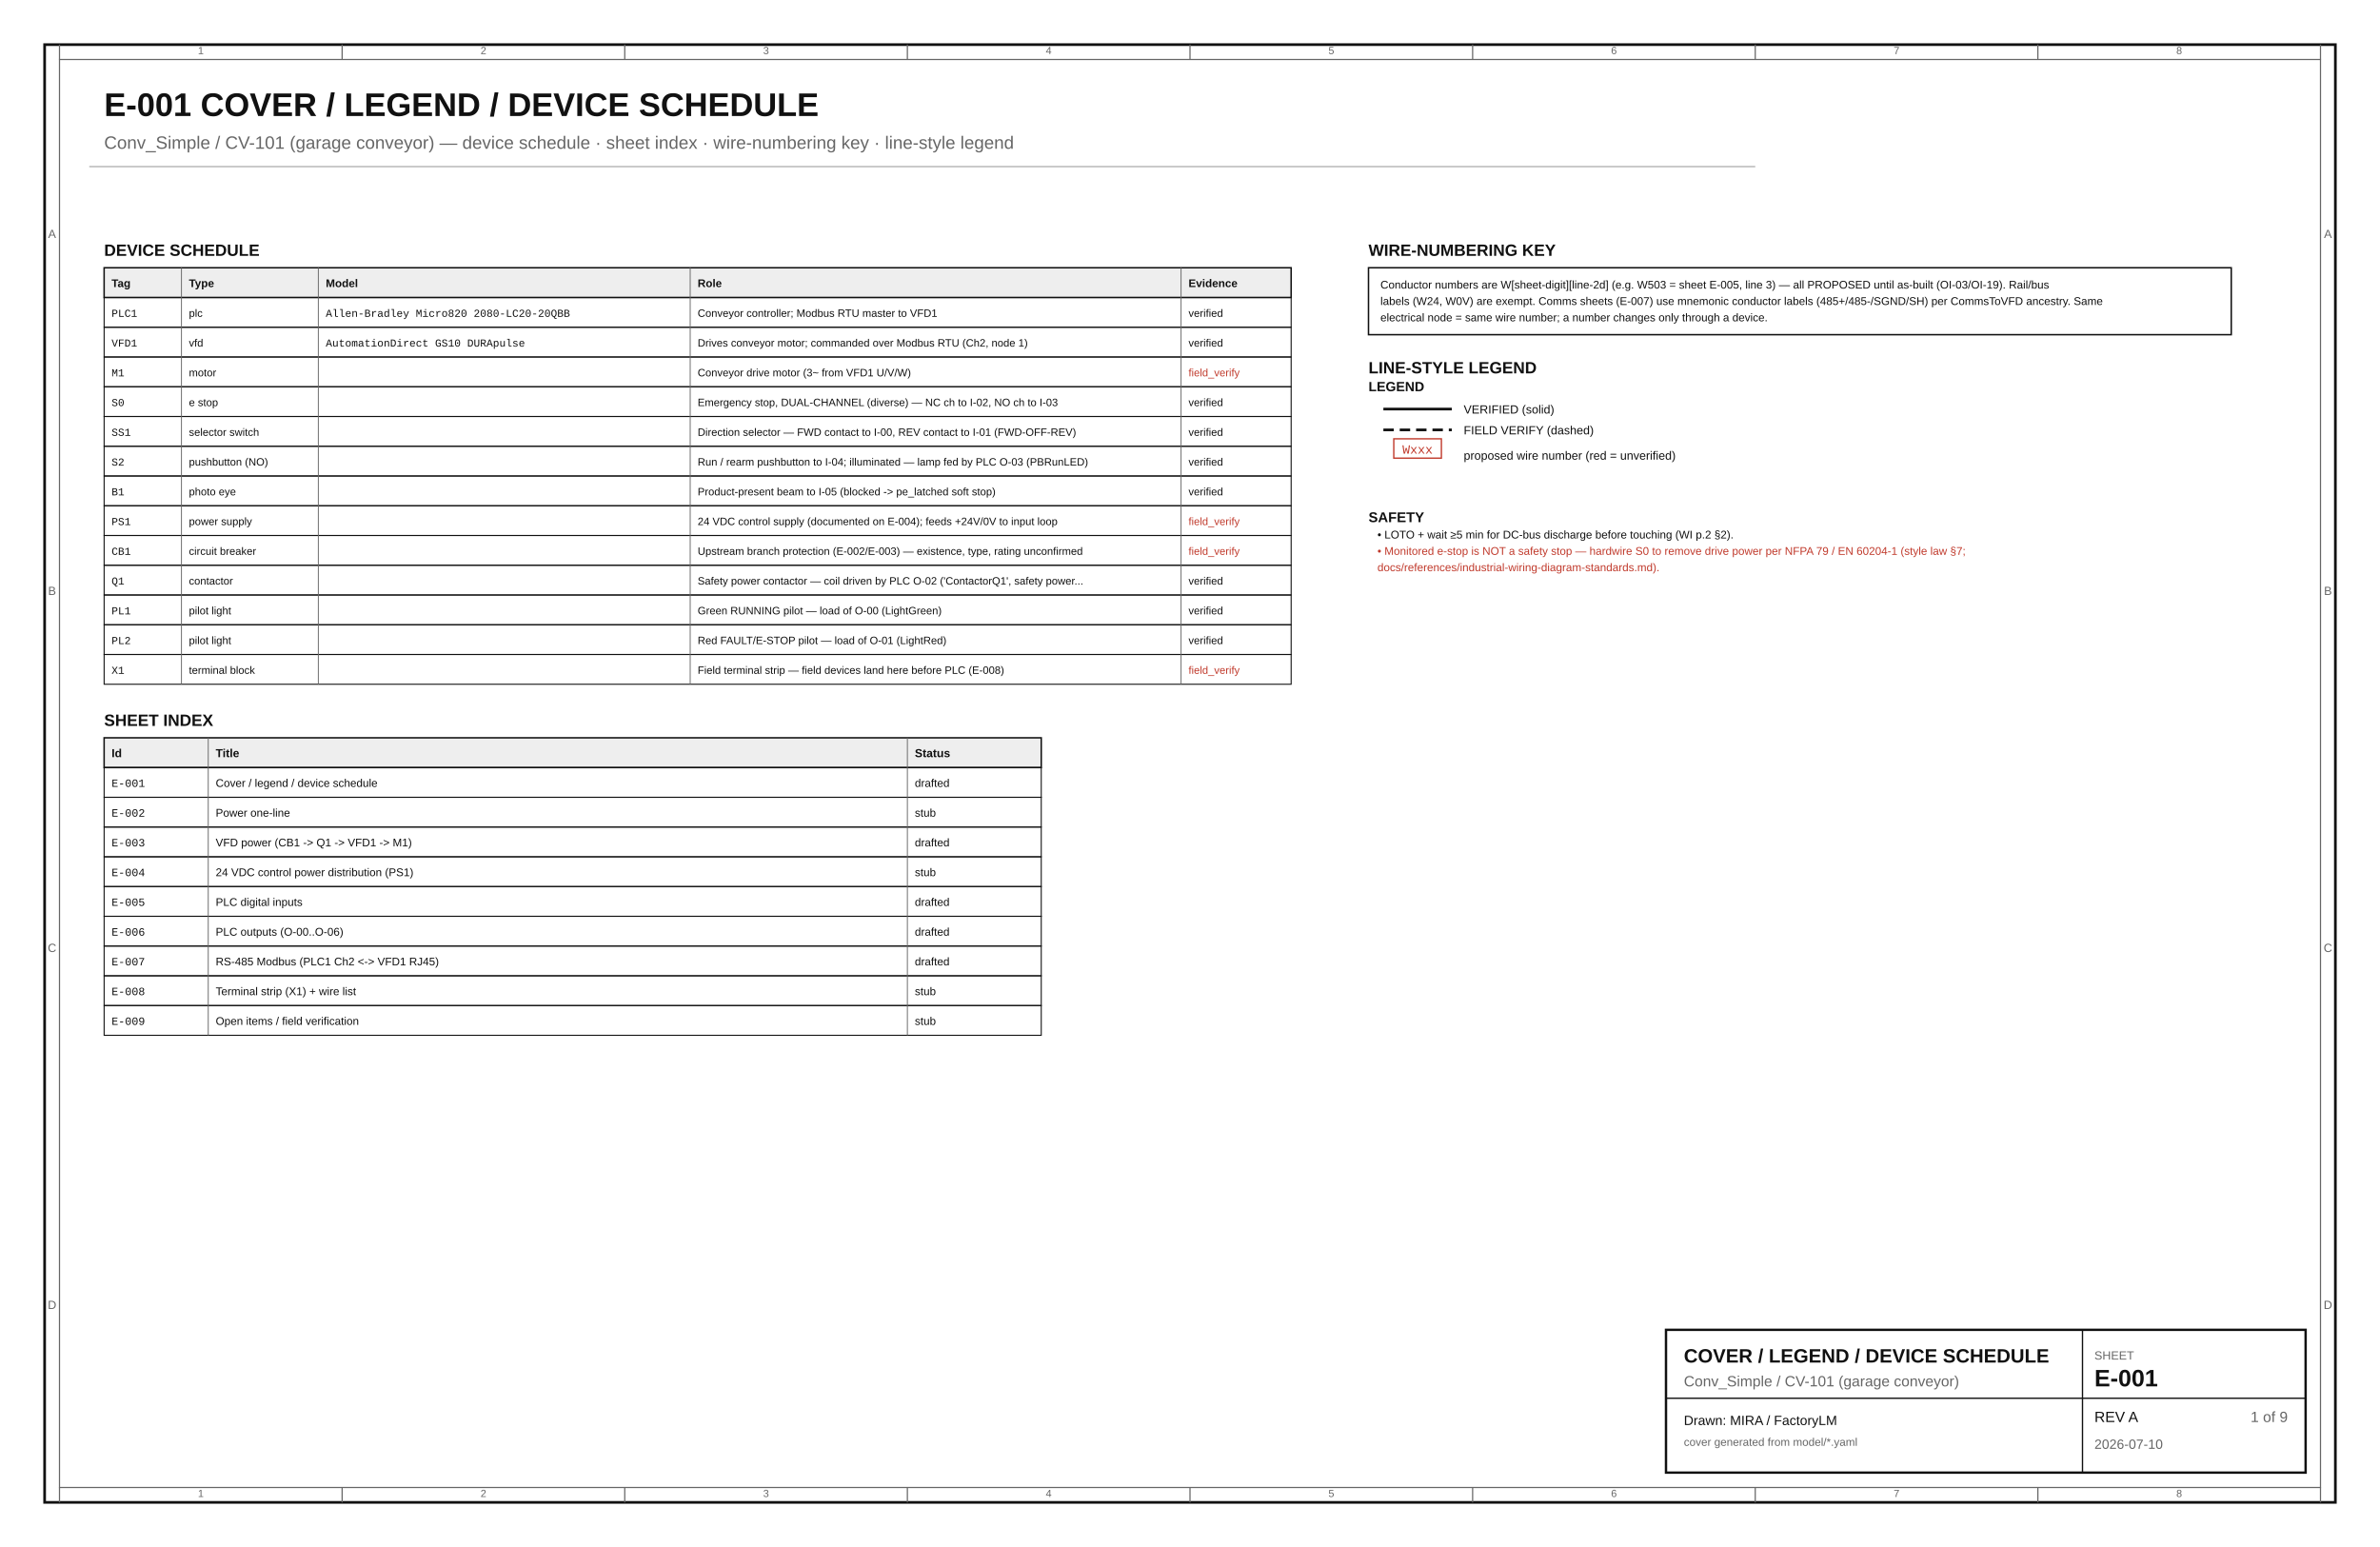
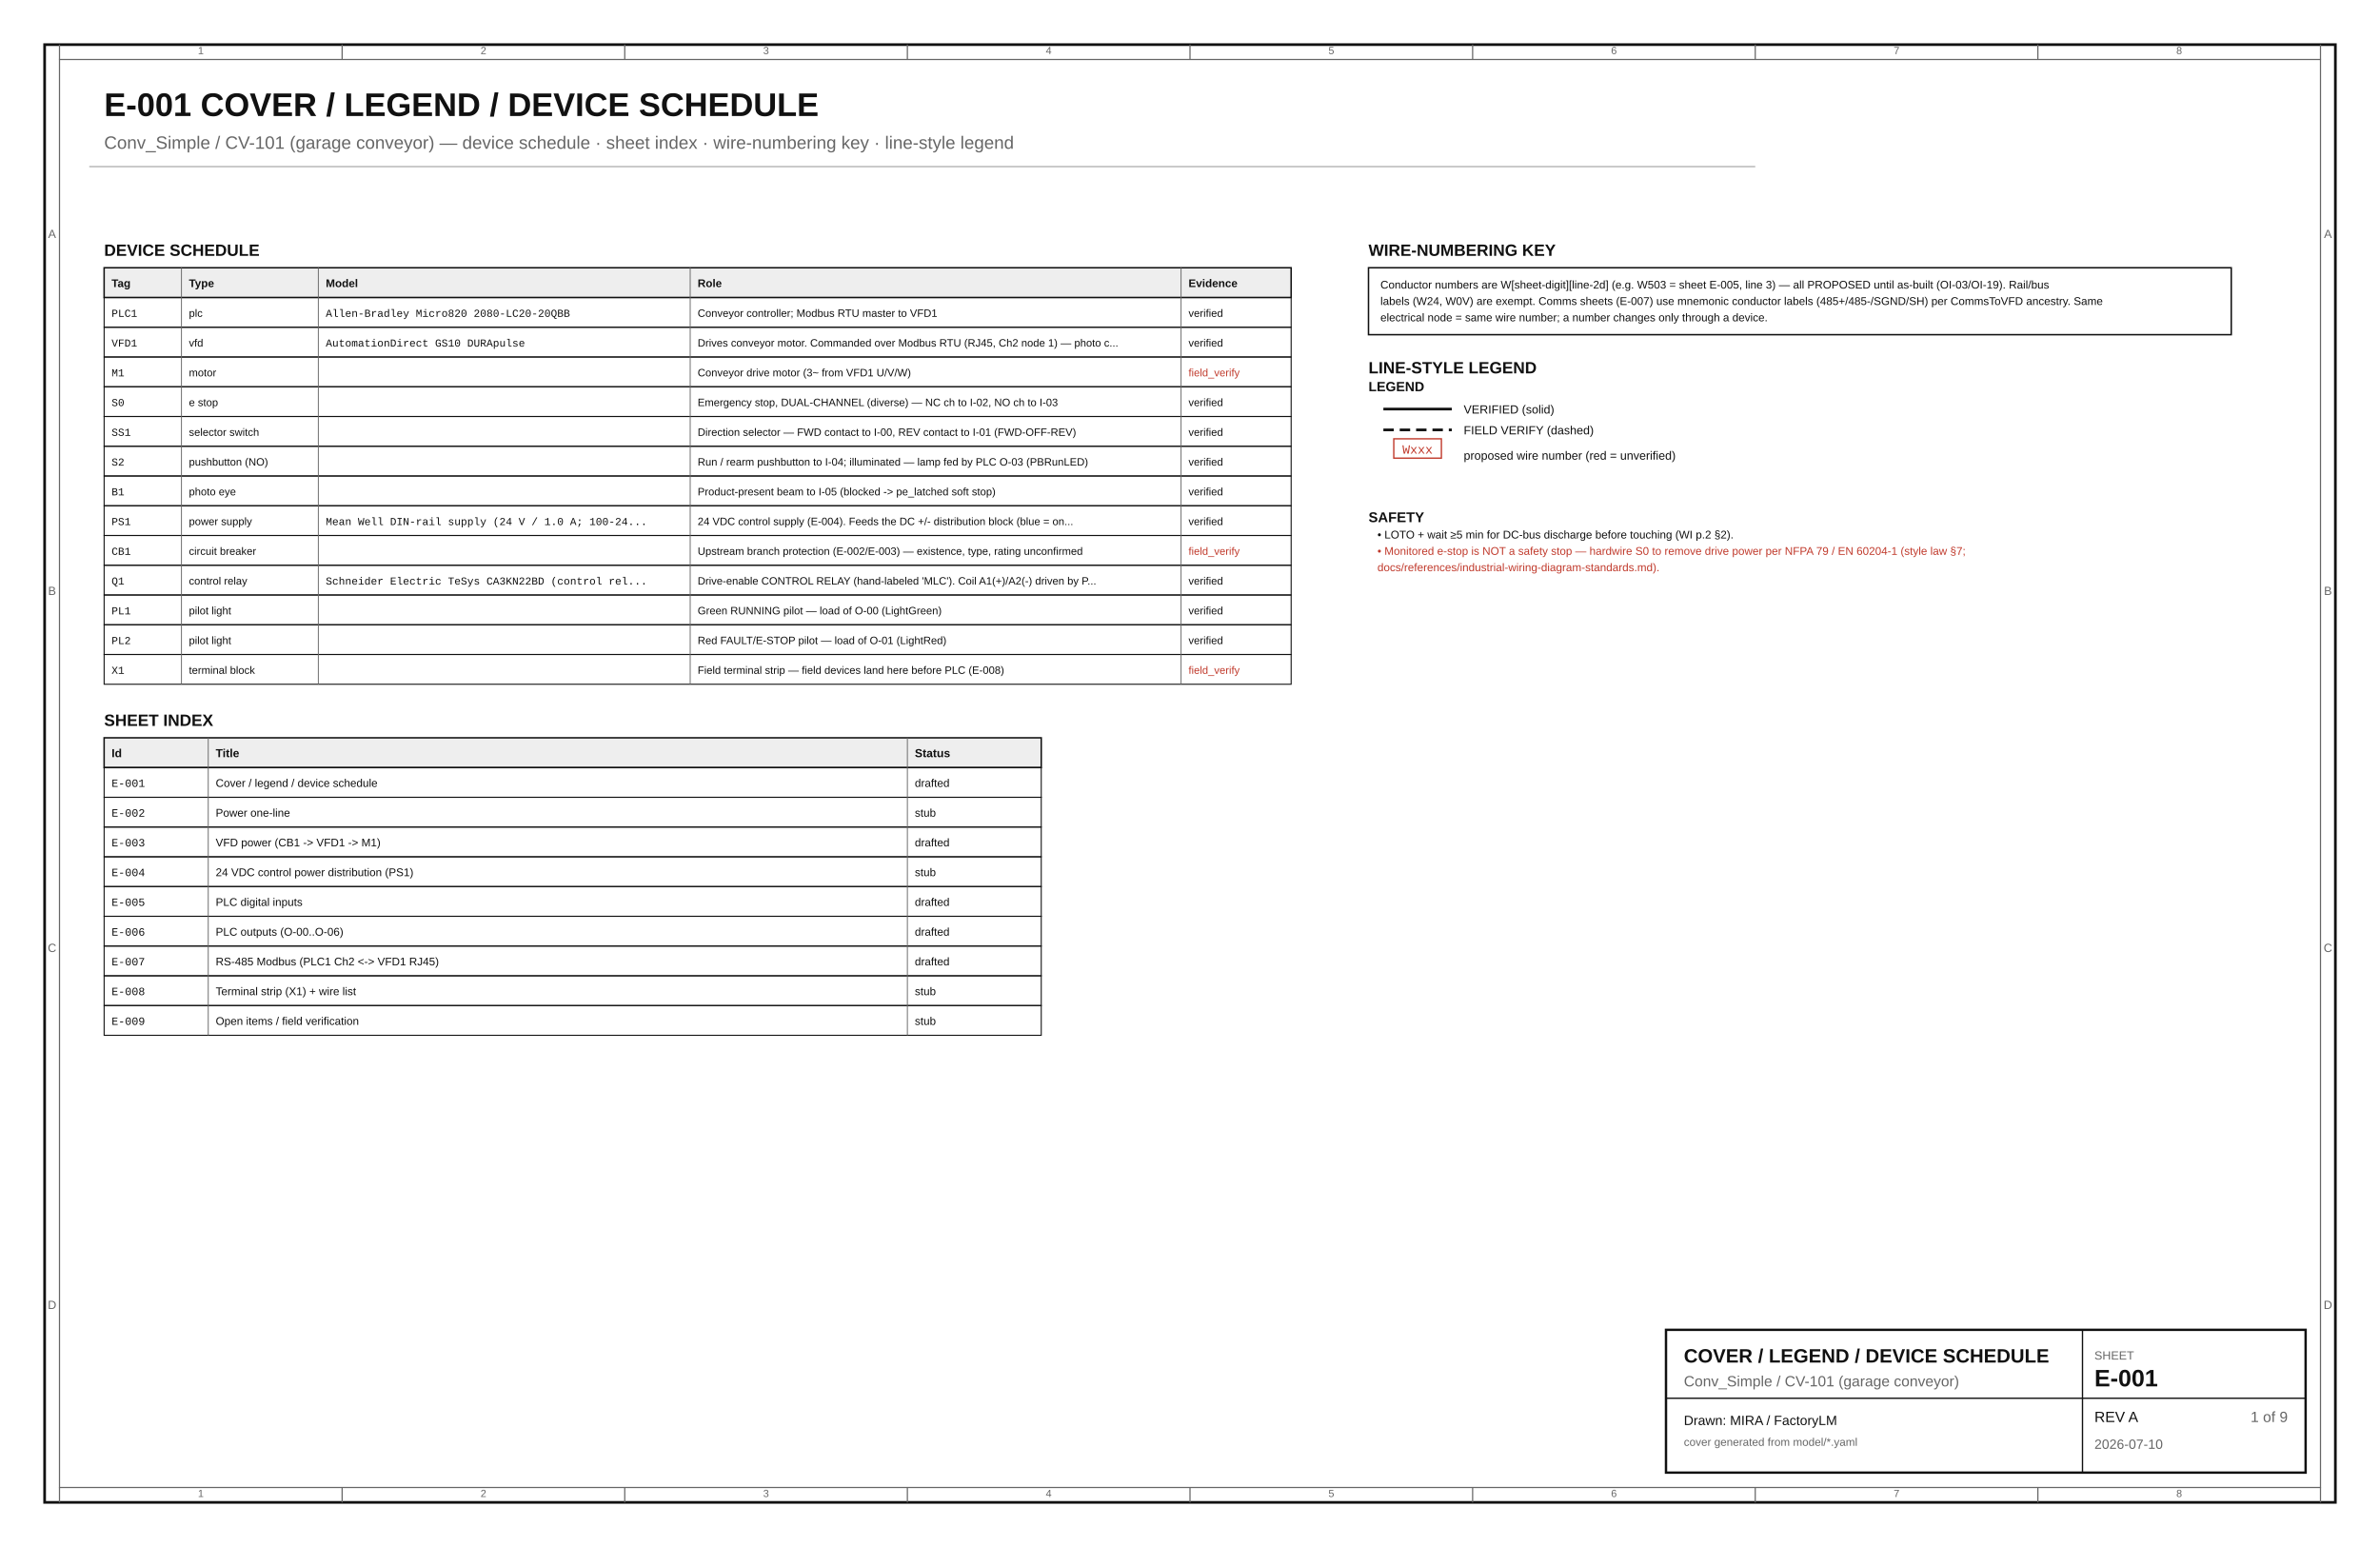
<svg xmlns="http://www.w3.org/2000/svg" width="1600" height="1040" viewBox="0 0 1600 1040">
  <rect width="1600" height="1040" fill="#FFFFFF" />
  <rect x="30.0" y="30.0" width="1540.0" height="980.0" fill="none" stroke="#111111" stroke-width="1.8" />
  <rect x="40.0" y="40.0" width="1520.0" height="960.0" fill="none" stroke="#666666" stroke-width="0.8" />
  <line x1="40.0" y1="30.0" x2="40.0" y2="40.0" stroke="#666666" stroke-width="0.8" stroke-linecap="butt" />
  <line x1="40.0" y1="1000.0" x2="40.0" y2="1010.0" stroke="#666666" stroke-width="0.8" stroke-linecap="butt" />
  <text x="135.0" y="36.4" font-size="7" font-family="Arial, Helvetica, sans-serif" text-anchor="middle" font-weight="normal" fill="#666666">1</text>
  <text x="135.0" y="1006.4" font-size="7" font-family="Arial, Helvetica, sans-serif" text-anchor="middle" font-weight="normal" fill="#666666">1</text>
  <line x1="230.0" y1="30.0" x2="230.0" y2="40.0" stroke="#666666" stroke-width="0.8" stroke-linecap="butt" />
  <line x1="230.0" y1="1000.0" x2="230.0" y2="1010.0" stroke="#666666" stroke-width="0.8" stroke-linecap="butt" />
  <text x="325.0" y="36.4" font-size="7" font-family="Arial, Helvetica, sans-serif" text-anchor="middle" font-weight="normal" fill="#666666">2</text>
  <text x="325.0" y="1006.4" font-size="7" font-family="Arial, Helvetica, sans-serif" text-anchor="middle" font-weight="normal" fill="#666666">2</text>
  <line x1="420.0" y1="30.0" x2="420.0" y2="40.0" stroke="#666666" stroke-width="0.8" stroke-linecap="butt" />
  <line x1="420.0" y1="1000.0" x2="420.0" y2="1010.0" stroke="#666666" stroke-width="0.8" stroke-linecap="butt" />
  <text x="515.0" y="36.4" font-size="7" font-family="Arial, Helvetica, sans-serif" text-anchor="middle" font-weight="normal" fill="#666666">3</text>
  <text x="515.0" y="1006.4" font-size="7" font-family="Arial, Helvetica, sans-serif" text-anchor="middle" font-weight="normal" fill="#666666">3</text>
  <line x1="610.0" y1="30.0" x2="610.0" y2="40.0" stroke="#666666" stroke-width="0.8" stroke-linecap="butt" />
  <line x1="610.0" y1="1000.0" x2="610.0" y2="1010.0" stroke="#666666" stroke-width="0.8" stroke-linecap="butt" />
  <text x="705.0" y="36.4" font-size="7" font-family="Arial, Helvetica, sans-serif" text-anchor="middle" font-weight="normal" fill="#666666">4</text>
  <text x="705.0" y="1006.4" font-size="7" font-family="Arial, Helvetica, sans-serif" text-anchor="middle" font-weight="normal" fill="#666666">4</text>
  <line x1="800.0" y1="30.0" x2="800.0" y2="40.0" stroke="#666666" stroke-width="0.8" stroke-linecap="butt" />
  <line x1="800.0" y1="1000.0" x2="800.0" y2="1010.0" stroke="#666666" stroke-width="0.8" stroke-linecap="butt" />
  <text x="895.0" y="36.4" font-size="7" font-family="Arial, Helvetica, sans-serif" text-anchor="middle" font-weight="normal" fill="#666666">5</text>
  <text x="895.0" y="1006.4" font-size="7" font-family="Arial, Helvetica, sans-serif" text-anchor="middle" font-weight="normal" fill="#666666">5</text>
  <line x1="990.0" y1="30.0" x2="990.0" y2="40.0" stroke="#666666" stroke-width="0.8" stroke-linecap="butt" />
  <line x1="990.0" y1="1000.0" x2="990.0" y2="1010.0" stroke="#666666" stroke-width="0.8" stroke-linecap="butt" />
  <text x="1085.0" y="36.4" font-size="7" font-family="Arial, Helvetica, sans-serif" text-anchor="middle" font-weight="normal" fill="#666666">6</text>
  <text x="1085.0" y="1006.4" font-size="7" font-family="Arial, Helvetica, sans-serif" text-anchor="middle" font-weight="normal" fill="#666666">6</text>
  <line x1="1180.0" y1="30.0" x2="1180.0" y2="40.0" stroke="#666666" stroke-width="0.8" stroke-linecap="butt" />
  <line x1="1180.0" y1="1000.0" x2="1180.0" y2="1010.0" stroke="#666666" stroke-width="0.8" stroke-linecap="butt" />
  <text x="1275.0" y="36.4" font-size="7" font-family="Arial, Helvetica, sans-serif" text-anchor="middle" font-weight="normal" fill="#666666">7</text>
  <text x="1275.0" y="1006.4" font-size="7" font-family="Arial, Helvetica, sans-serif" text-anchor="middle" font-weight="normal" fill="#666666">7</text>
  <line x1="1370.0" y1="30.0" x2="1370.0" y2="40.0" stroke="#666666" stroke-width="0.8" stroke-linecap="butt" />
  <line x1="1370.0" y1="1000.0" x2="1370.0" y2="1010.0" stroke="#666666" stroke-width="0.8" stroke-linecap="butt" />
  <text x="1465.0" y="36.4" font-size="7" font-family="Arial, Helvetica, sans-serif" text-anchor="middle" font-weight="normal" fill="#666666">8</text>
  <text x="1465.0" y="1006.4" font-size="7" font-family="Arial, Helvetica, sans-serif" text-anchor="middle" font-weight="normal" fill="#666666">8</text>
  <line x1="1560.0" y1="30.0" x2="1560.0" y2="40.0" stroke="#666666" stroke-width="0.8" stroke-linecap="butt" />
  <line x1="1560.0" y1="1000.0" x2="1560.0" y2="1010.0" stroke="#666666" stroke-width="0.8" stroke-linecap="butt" />
  <text x="35.0" y="160.0" font-size="8" font-family="Arial, Helvetica, sans-serif" text-anchor="middle" font-weight="normal" fill="#666666">A</text>
  <text x="1565.0" y="160.0" font-size="8" font-family="Arial, Helvetica, sans-serif" text-anchor="middle" font-weight="normal" fill="#666666">A</text>
  <text x="35.0" y="400.0" font-size="8" font-family="Arial, Helvetica, sans-serif" text-anchor="middle" font-weight="normal" fill="#666666">B</text>
  <text x="1565.0" y="400.0" font-size="8" font-family="Arial, Helvetica, sans-serif" text-anchor="middle" font-weight="normal" fill="#666666">B</text>
  <text x="35.0" y="640.0" font-size="8" font-family="Arial, Helvetica, sans-serif" text-anchor="middle" font-weight="normal" fill="#666666">C</text>
  <text x="1565.0" y="640.0" font-size="8" font-family="Arial, Helvetica, sans-serif" text-anchor="middle" font-weight="normal" fill="#666666">C</text>
  <text x="35.0" y="880.0" font-size="8" font-family="Arial, Helvetica, sans-serif" text-anchor="middle" font-weight="normal" fill="#666666">D</text>
  <text x="1565.0" y="880.0" font-size="8" font-family="Arial, Helvetica, sans-serif" text-anchor="middle" font-weight="normal" fill="#666666">D</text>
  <text x="70.0" y="78.0" font-size="22" font-family="Arial, Helvetica, sans-serif" text-anchor="start" font-weight="bold" fill="#111111">E-001  COVER / LEGEND / DEVICE SCHEDULE</text>
  <text x="70.0" y="100.0" font-size="12" font-family="Arial, Helvetica, sans-serif" text-anchor="start" font-weight="normal" fill="#666666">Conv_Simple / CV-101 (garage conveyor)  —  device schedule · sheet index · wire-numbering key · line-style legend</text>
  <line x1="60.0" y1="112.0" x2="1180.0" y2="112.0" stroke="#BBBBBB" stroke-width="1" stroke-linecap="butt" />
  <text x="70.0" y="172.0" font-size="11" font-family="Arial, Helvetica, sans-serif" text-anchor="start" font-weight="bold" fill="#111111">DEVICE SCHEDULE</text>
  <rect x="70.0" y="180.0" width="798.0" height="20.0" fill="#EEEEEE" stroke="#111111" stroke-width="1.0" />
  <text x="75.0" y="193.0" font-size="7.5" font-family="Arial, Helvetica, sans-serif" text-anchor="start" font-weight="bold" fill="#111111">Tag</text>
  <text x="127.0" y="193.0" font-size="7.5" font-family="Arial, Helvetica, sans-serif" text-anchor="start" font-weight="bold" fill="#111111">Type</text>
  <text x="219.0" y="193.0" font-size="7.5" font-family="Arial, Helvetica, sans-serif" text-anchor="start" font-weight="bold" fill="#111111">Model</text>
  <text x="469.0" y="193.0" font-size="7.5" font-family="Arial, Helvetica, sans-serif" text-anchor="start" font-weight="bold" fill="#111111">Role</text>
  <text x="799.0" y="193.0" font-size="7.5" font-family="Arial, Helvetica, sans-serif" text-anchor="start" font-weight="bold" fill="#111111">Evidence</text>
  <rect x="70.0" y="200.0" width="798.0" height="20.0" fill="none" stroke="#111111" stroke-width="0.7" />
  <text x="75.0" y="213.0" font-size="7.2" font-family="Consolas, 'Courier New', monospace" text-anchor="start" font-weight="normal" fill="#111111" class="schedule-tag">PLC1</text>
  <text x="127.0" y="213.0" font-size="7.2" font-family="Arial, Helvetica, sans-serif" text-anchor="start" font-weight="normal" fill="#111111">plc</text>
  <text x="219.0" y="213.0" font-size="7.2" font-family="Consolas, 'Courier New', monospace" text-anchor="start" font-weight="normal" fill="#111111">Allen-Bradley Micro820 2080-LC20-20QBB</text>
  <text x="469.0" y="213.0" font-size="7.2" font-family="Arial, Helvetica, sans-serif" text-anchor="start" font-weight="normal" fill="#111111">Conveyor controller; Modbus RTU master to VFD1</text>
  <text x="799.0" y="213.0" font-size="7.2" font-family="Arial, Helvetica, sans-serif" text-anchor="start" font-weight="normal" fill="#111111">verified</text>
  <rect x="70.0" y="220.0" width="798.0" height="20.0" fill="none" stroke="#111111" stroke-width="0.7" />
  <text x="75.0" y="233.0" font-size="7.2" font-family="Consolas, 'Courier New', monospace" text-anchor="start" font-weight="normal" fill="#111111" class="schedule-tag">VFD1</text>
  <text x="127.0" y="233.0" font-size="7.2" font-family="Arial, Helvetica, sans-serif" text-anchor="start" font-weight="normal" fill="#111111">vfd</text>
  <text x="219.0" y="233.0" font-size="7.2" font-family="Consolas, 'Courier New', monospace" text-anchor="start" font-weight="normal" fill="#111111">AutomationDirect GS10 DURApulse</text>
-   <text x="469.0" y="233.0" font-size="7.2" font-family="Arial, Helvetica, sans-serif" text-anchor="start" font-weight="normal" fill="#111111">Drives conveyor motor; commanded over Modbus RTU (Ch2, node 1)</text>
+   <text x="469.0" y="233.0" font-size="7.2" font-family="Arial, Helvetica, sans-serif" text-anchor="start" font-weight="normal" fill="#111111">Drives conveyor motor. Commanded over Modbus RTU (RJ45, Ch2 node 1) — photo c...</text>
  <text x="799.0" y="233.0" font-size="7.2" font-family="Arial, Helvetica, sans-serif" text-anchor="start" font-weight="normal" fill="#111111">verified</text>
  <rect x="70.0" y="240.0" width="798.0" height="20.0" fill="none" stroke="#111111" stroke-width="0.7" />
  <text x="75.0" y="253.0" font-size="7.2" font-family="Consolas, 'Courier New', monospace" text-anchor="start" font-weight="normal" fill="#111111" class="schedule-tag">M1</text>
  <text x="127.0" y="253.0" font-size="7.2" font-family="Arial, Helvetica, sans-serif" text-anchor="start" font-weight="normal" fill="#111111">motor</text>
  <text x="219.0" y="253.0" font-size="7.2" font-family="Consolas, 'Courier New', monospace" text-anchor="start" font-weight="normal" fill="#111111" />
  <text x="469.0" y="253.0" font-size="7.2" font-family="Arial, Helvetica, sans-serif" text-anchor="start" font-weight="normal" fill="#111111">Conveyor drive motor (3~ from VFD1 U/V/W)</text>
  <text x="799.0" y="253.0" font-size="7.2" font-family="Arial, Helvetica, sans-serif" text-anchor="start" font-weight="normal" fill="#C0392B">field_verify</text>
  <rect x="70.0" y="260.0" width="798.0" height="20.0" fill="none" stroke="#111111" stroke-width="0.7" />
  <text x="75.0" y="273.0" font-size="7.2" font-family="Consolas, 'Courier New', monospace" text-anchor="start" font-weight="normal" fill="#111111" class="schedule-tag">S0</text>
  <text x="127.0" y="273.0" font-size="7.2" font-family="Arial, Helvetica, sans-serif" text-anchor="start" font-weight="normal" fill="#111111">e stop</text>
  <text x="219.0" y="273.0" font-size="7.2" font-family="Consolas, 'Courier New', monospace" text-anchor="start" font-weight="normal" fill="#111111" />
  <text x="469.0" y="273.0" font-size="7.2" font-family="Arial, Helvetica, sans-serif" text-anchor="start" font-weight="normal" fill="#111111">Emergency stop, DUAL-CHANNEL (diverse) — NC ch to I-02, NO ch to I-03</text>
  <text x="799.0" y="273.0" font-size="7.2" font-family="Arial, Helvetica, sans-serif" text-anchor="start" font-weight="normal" fill="#111111">verified</text>
  <rect x="70.0" y="280.0" width="798.0" height="20.0" fill="none" stroke="#111111" stroke-width="0.7" />
  <text x="75.0" y="293.0" font-size="7.2" font-family="Consolas, 'Courier New', monospace" text-anchor="start" font-weight="normal" fill="#111111" class="schedule-tag">SS1</text>
  <text x="127.0" y="293.0" font-size="7.2" font-family="Arial, Helvetica, sans-serif" text-anchor="start" font-weight="normal" fill="#111111">selector switch</text>
  <text x="219.0" y="293.0" font-size="7.2" font-family="Consolas, 'Courier New', monospace" text-anchor="start" font-weight="normal" fill="#111111" />
  <text x="469.0" y="293.0" font-size="7.2" font-family="Arial, Helvetica, sans-serif" text-anchor="start" font-weight="normal" fill="#111111">Direction selector — FWD contact to I-00, REV contact to I-01 (FWD-OFF-REV)</text>
  <text x="799.0" y="293.0" font-size="7.2" font-family="Arial, Helvetica, sans-serif" text-anchor="start" font-weight="normal" fill="#111111">verified</text>
  <rect x="70.0" y="300.0" width="798.0" height="20.0" fill="none" stroke="#111111" stroke-width="0.7" />
  <text x="75.0" y="313.0" font-size="7.2" font-family="Consolas, 'Courier New', monospace" text-anchor="start" font-weight="normal" fill="#111111" class="schedule-tag">S2</text>
  <text x="127.0" y="313.0" font-size="7.2" font-family="Arial, Helvetica, sans-serif" text-anchor="start" font-weight="normal" fill="#111111">pushbutton (NO)</text>
  <text x="219.0" y="313.0" font-size="7.2" font-family="Consolas, 'Courier New', monospace" text-anchor="start" font-weight="normal" fill="#111111" />
  <text x="469.0" y="313.0" font-size="7.2" font-family="Arial, Helvetica, sans-serif" text-anchor="start" font-weight="normal" fill="#111111">Run / rearm pushbutton to I-04; illuminated — lamp fed by PLC O-03 (PBRunLED)</text>
  <text x="799.0" y="313.0" font-size="7.2" font-family="Arial, Helvetica, sans-serif" text-anchor="start" font-weight="normal" fill="#111111">verified</text>
  <rect x="70.0" y="320.0" width="798.0" height="20.0" fill="none" stroke="#111111" stroke-width="0.7" />
  <text x="75.0" y="333.0" font-size="7.2" font-family="Consolas, 'Courier New', monospace" text-anchor="start" font-weight="normal" fill="#111111" class="schedule-tag">B1</text>
  <text x="127.0" y="333.0" font-size="7.2" font-family="Arial, Helvetica, sans-serif" text-anchor="start" font-weight="normal" fill="#111111">photo eye</text>
  <text x="219.0" y="333.0" font-size="7.2" font-family="Consolas, 'Courier New', monospace" text-anchor="start" font-weight="normal" fill="#111111" />
  <text x="469.0" y="333.0" font-size="7.2" font-family="Arial, Helvetica, sans-serif" text-anchor="start" font-weight="normal" fill="#111111">Product-present beam to I-05 (blocked -&gt; pe_latched soft stop)</text>
  <text x="799.0" y="333.0" font-size="7.2" font-family="Arial, Helvetica, sans-serif" text-anchor="start" font-weight="normal" fill="#111111">verified</text>
  <rect x="70.0" y="340.0" width="798.0" height="20.0" fill="none" stroke="#111111" stroke-width="0.7" />
  <text x="75.0" y="353.0" font-size="7.2" font-family="Consolas, 'Courier New', monospace" text-anchor="start" font-weight="normal" fill="#111111" class="schedule-tag">PS1</text>
  <text x="127.0" y="353.0" font-size="7.2" font-family="Arial, Helvetica, sans-serif" text-anchor="start" font-weight="normal" fill="#111111">power supply</text>
-   <text x="219.0" y="353.0" font-size="7.2" font-family="Consolas, 'Courier New', monospace" text-anchor="start" font-weight="normal" fill="#111111" />
-   <text x="469.0" y="353.0" font-size="7.2" font-family="Arial, Helvetica, sans-serif" text-anchor="start" font-weight="normal" fill="#111111">24 VDC control supply (documented on E-004); feeds +24V/0V to input loop</text>
-   <text x="799.0" y="353.0" font-size="7.2" font-family="Arial, Helvetica, sans-serif" text-anchor="start" font-weight="normal" fill="#C0392B">field_verify</text>
+   <text x="219.0" y="353.0" font-size="7.2" font-family="Consolas, 'Courier New', monospace" text-anchor="start" font-weight="normal" fill="#111111">Mean Well DIN-rail supply (24 V / 1.0 A; 100-24...</text>
+   <text x="469.0" y="353.0" font-size="7.2" font-family="Arial, Helvetica, sans-serif" text-anchor="start" font-weight="normal" fill="#111111">24 VDC control supply (E-004). Feeds the DC +/- distribution block (blue = on...</text>
+   <text x="799.0" y="353.0" font-size="7.2" font-family="Arial, Helvetica, sans-serif" text-anchor="start" font-weight="normal" fill="#111111">verified</text>
  <rect x="70.0" y="360.0" width="798.0" height="20.0" fill="none" stroke="#111111" stroke-width="0.7" />
  <text x="75.0" y="373.0" font-size="7.2" font-family="Consolas, 'Courier New', monospace" text-anchor="start" font-weight="normal" fill="#111111" class="schedule-tag">CB1</text>
  <text x="127.0" y="373.0" font-size="7.2" font-family="Arial, Helvetica, sans-serif" text-anchor="start" font-weight="normal" fill="#111111">circuit breaker</text>
  <text x="219.0" y="373.0" font-size="7.2" font-family="Consolas, 'Courier New', monospace" text-anchor="start" font-weight="normal" fill="#111111" />
  <text x="469.0" y="373.0" font-size="7.2" font-family="Arial, Helvetica, sans-serif" text-anchor="start" font-weight="normal" fill="#111111">Upstream branch protection (E-002/E-003) — existence, type, rating unconfirmed</text>
  <text x="799.0" y="373.0" font-size="7.2" font-family="Arial, Helvetica, sans-serif" text-anchor="start" font-weight="normal" fill="#C0392B">field_verify</text>
  <rect x="70.0" y="380.0" width="798.0" height="20.0" fill="none" stroke="#111111" stroke-width="0.7" />
  <text x="75.0" y="393.0" font-size="7.2" font-family="Consolas, 'Courier New', monospace" text-anchor="start" font-weight="normal" fill="#111111" class="schedule-tag">Q1</text>
-   <text x="127.0" y="393.0" font-size="7.2" font-family="Arial, Helvetica, sans-serif" text-anchor="start" font-weight="normal" fill="#111111">contactor</text>
-   <text x="219.0" y="393.0" font-size="7.2" font-family="Consolas, 'Courier New', monospace" text-anchor="start" font-weight="normal" fill="#111111" />
-   <text x="469.0" y="393.0" font-size="7.2" font-family="Arial, Helvetica, sans-serif" text-anchor="start" font-weight="normal" fill="#111111">Safety power contactor — coil driven by PLC O-02 ('ContactorQ1', safety power...</text>
+   <text x="127.0" y="393.0" font-size="7.2" font-family="Arial, Helvetica, sans-serif" text-anchor="start" font-weight="normal" fill="#111111">control relay</text>
+   <text x="219.0" y="393.0" font-size="7.2" font-family="Consolas, 'Courier New', monospace" text-anchor="start" font-weight="normal" fill="#111111">Schneider Electric TeSys CA3KN22BD (control rel...</text>
+   <text x="469.0" y="393.0" font-size="7.2" font-family="Arial, Helvetica, sans-serif" text-anchor="start" font-weight="normal" fill="#111111">Drive-enable CONTROL RELAY (hand-labeled 'MLC'). Coil A1(+)/A2(-) driven by P...</text>
  <text x="799.0" y="393.0" font-size="7.2" font-family="Arial, Helvetica, sans-serif" text-anchor="start" font-weight="normal" fill="#111111">verified</text>
  <rect x="70.0" y="400.0" width="798.0" height="20.0" fill="none" stroke="#111111" stroke-width="0.7" />
  <text x="75.0" y="413.0" font-size="7.2" font-family="Consolas, 'Courier New', monospace" text-anchor="start" font-weight="normal" fill="#111111" class="schedule-tag">PL1</text>
  <text x="127.0" y="413.0" font-size="7.2" font-family="Arial, Helvetica, sans-serif" text-anchor="start" font-weight="normal" fill="#111111">pilot light</text>
  <text x="219.0" y="413.0" font-size="7.2" font-family="Consolas, 'Courier New', monospace" text-anchor="start" font-weight="normal" fill="#111111" />
  <text x="469.0" y="413.0" font-size="7.2" font-family="Arial, Helvetica, sans-serif" text-anchor="start" font-weight="normal" fill="#111111">Green RUNNING pilot — load of O-00 (LightGreen)</text>
  <text x="799.0" y="413.0" font-size="7.2" font-family="Arial, Helvetica, sans-serif" text-anchor="start" font-weight="normal" fill="#111111">verified</text>
  <rect x="70.0" y="420.0" width="798.0" height="20.0" fill="none" stroke="#111111" stroke-width="0.7" />
  <text x="75.0" y="433.0" font-size="7.2" font-family="Consolas, 'Courier New', monospace" text-anchor="start" font-weight="normal" fill="#111111" class="schedule-tag">PL2</text>
  <text x="127.0" y="433.0" font-size="7.2" font-family="Arial, Helvetica, sans-serif" text-anchor="start" font-weight="normal" fill="#111111">pilot light</text>
  <text x="219.0" y="433.0" font-size="7.2" font-family="Consolas, 'Courier New', monospace" text-anchor="start" font-weight="normal" fill="#111111" />
  <text x="469.0" y="433.0" font-size="7.2" font-family="Arial, Helvetica, sans-serif" text-anchor="start" font-weight="normal" fill="#111111">Red FAULT/E-STOP pilot — load of O-01 (LightRed)</text>
  <text x="799.0" y="433.0" font-size="7.2" font-family="Arial, Helvetica, sans-serif" text-anchor="start" font-weight="normal" fill="#111111">verified</text>
  <rect x="70.0" y="440.0" width="798.0" height="20.0" fill="none" stroke="#111111" stroke-width="0.7" />
  <text x="75.0" y="453.0" font-size="7.2" font-family="Consolas, 'Courier New', monospace" text-anchor="start" font-weight="normal" fill="#111111" class="schedule-tag">X1</text>
  <text x="127.0" y="453.0" font-size="7.2" font-family="Arial, Helvetica, sans-serif" text-anchor="start" font-weight="normal" fill="#111111">terminal block</text>
  <text x="219.0" y="453.0" font-size="7.2" font-family="Consolas, 'Courier New', monospace" text-anchor="start" font-weight="normal" fill="#111111" />
  <text x="469.0" y="453.0" font-size="7.2" font-family="Arial, Helvetica, sans-serif" text-anchor="start" font-weight="normal" fill="#111111">Field terminal strip — field devices land here before PLC (E-008)</text>
  <text x="799.0" y="453.0" font-size="7.2" font-family="Arial, Helvetica, sans-serif" text-anchor="start" font-weight="normal" fill="#C0392B">field_verify</text>
  <line x1="122.0" y1="180.0" x2="122.0" y2="460.0" stroke="#666666" stroke-width="0.6" stroke-linecap="butt" />
  <line x1="214.0" y1="180.0" x2="214.0" y2="460.0" stroke="#666666" stroke-width="0.6" stroke-linecap="butt" />
  <line x1="464.0" y1="180.0" x2="464.0" y2="460.0" stroke="#666666" stroke-width="0.6" stroke-linecap="butt" />
  <line x1="794.0" y1="180.0" x2="794.0" y2="460.0" stroke="#666666" stroke-width="0.6" stroke-linecap="butt" />
  <text x="70.0" y="488.0" font-size="11" font-family="Arial, Helvetica, sans-serif" text-anchor="start" font-weight="bold" fill="#111111">SHEET INDEX</text>
  <rect x="70.0" y="496.0" width="630.0" height="20.0" fill="#EEEEEE" stroke="#111111" stroke-width="1.0" />
  <text x="75.0" y="509.0" font-size="7.8" font-family="Arial, Helvetica, sans-serif" text-anchor="start" font-weight="bold" fill="#111111">Id</text>
  <text x="145.0" y="509.0" font-size="7.8" font-family="Arial, Helvetica, sans-serif" text-anchor="start" font-weight="bold" fill="#111111">Title</text>
  <text x="615.0" y="509.0" font-size="7.8" font-family="Arial, Helvetica, sans-serif" text-anchor="start" font-weight="bold" fill="#111111">Status</text>
  <rect x="70.0" y="516.0" width="630.0" height="20.0" fill="none" stroke="#111111" stroke-width="0.7" />
  <text x="75.0" y="529.0" font-size="7.5" font-family="Consolas, 'Courier New', monospace" text-anchor="start" font-weight="normal" fill="#111111" class="index-id">E-001</text>
  <text x="145.0" y="529.0" font-size="7.5" font-family="Arial, Helvetica, sans-serif" text-anchor="start" font-weight="normal" fill="#111111">Cover / legend / device schedule</text>
  <text x="615.0" y="529.0" font-size="7.5" font-family="Arial, Helvetica, sans-serif" text-anchor="start" font-weight="normal" fill="#111111">drafted</text>
  <rect x="70.0" y="536.0" width="630.0" height="20.0" fill="none" stroke="#111111" stroke-width="0.7" />
  <text x="75.0" y="549.0" font-size="7.5" font-family="Consolas, 'Courier New', monospace" text-anchor="start" font-weight="normal" fill="#111111" class="index-id">E-002</text>
  <text x="145.0" y="549.0" font-size="7.5" font-family="Arial, Helvetica, sans-serif" text-anchor="start" font-weight="normal" fill="#111111">Power one-line</text>
  <text x="615.0" y="549.0" font-size="7.5" font-family="Arial, Helvetica, sans-serif" text-anchor="start" font-weight="normal" fill="#111111">stub</text>
  <rect x="70.0" y="556.0" width="630.0" height="20.0" fill="none" stroke="#111111" stroke-width="0.7" />
  <text x="75.0" y="569.0" font-size="7.5" font-family="Consolas, 'Courier New', monospace" text-anchor="start" font-weight="normal" fill="#111111" class="index-id">E-003</text>
-   <text x="145.0" y="569.0" font-size="7.5" font-family="Arial, Helvetica, sans-serif" text-anchor="start" font-weight="normal" fill="#111111">VFD power (CB1 -&gt; Q1 -&gt; VFD1 -&gt; M1)</text>
+   <text x="145.0" y="569.0" font-size="7.5" font-family="Arial, Helvetica, sans-serif" text-anchor="start" font-weight="normal" fill="#111111">VFD power (CB1 -&gt; VFD1 -&gt; M1)</text>
  <text x="615.0" y="569.0" font-size="7.5" font-family="Arial, Helvetica, sans-serif" text-anchor="start" font-weight="normal" fill="#111111">drafted</text>
  <rect x="70.0" y="576.0" width="630.0" height="20.0" fill="none" stroke="#111111" stroke-width="0.7" />
  <text x="75.0" y="589.0" font-size="7.5" font-family="Consolas, 'Courier New', monospace" text-anchor="start" font-weight="normal" fill="#111111" class="index-id">E-004</text>
  <text x="145.0" y="589.0" font-size="7.5" font-family="Arial, Helvetica, sans-serif" text-anchor="start" font-weight="normal" fill="#111111">24 VDC control power distribution (PS1)</text>
  <text x="615.0" y="589.0" font-size="7.5" font-family="Arial, Helvetica, sans-serif" text-anchor="start" font-weight="normal" fill="#111111">stub</text>
  <rect x="70.0" y="596.0" width="630.0" height="20.0" fill="none" stroke="#111111" stroke-width="0.7" />
  <text x="75.0" y="609.0" font-size="7.5" font-family="Consolas, 'Courier New', monospace" text-anchor="start" font-weight="normal" fill="#111111" class="index-id">E-005</text>
  <text x="145.0" y="609.0" font-size="7.5" font-family="Arial, Helvetica, sans-serif" text-anchor="start" font-weight="normal" fill="#111111">PLC digital inputs</text>
  <text x="615.0" y="609.0" font-size="7.5" font-family="Arial, Helvetica, sans-serif" text-anchor="start" font-weight="normal" fill="#111111">drafted</text>
  <rect x="70.0" y="616.0" width="630.0" height="20.0" fill="none" stroke="#111111" stroke-width="0.7" />
  <text x="75.0" y="629.0" font-size="7.5" font-family="Consolas, 'Courier New', monospace" text-anchor="start" font-weight="normal" fill="#111111" class="index-id">E-006</text>
  <text x="145.0" y="629.0" font-size="7.5" font-family="Arial, Helvetica, sans-serif" text-anchor="start" font-weight="normal" fill="#111111">PLC outputs (O-00..O-06)</text>
  <text x="615.0" y="629.0" font-size="7.5" font-family="Arial, Helvetica, sans-serif" text-anchor="start" font-weight="normal" fill="#111111">drafted</text>
  <rect x="70.0" y="636.0" width="630.0" height="20.0" fill="none" stroke="#111111" stroke-width="0.7" />
  <text x="75.0" y="649.0" font-size="7.5" font-family="Consolas, 'Courier New', monospace" text-anchor="start" font-weight="normal" fill="#111111" class="index-id">E-007</text>
  <text x="145.0" y="649.0" font-size="7.5" font-family="Arial, Helvetica, sans-serif" text-anchor="start" font-weight="normal" fill="#111111">RS-485 Modbus (PLC1 Ch2 &lt;-&gt; VFD1 RJ45)</text>
  <text x="615.0" y="649.0" font-size="7.5" font-family="Arial, Helvetica, sans-serif" text-anchor="start" font-weight="normal" fill="#111111">drafted</text>
  <rect x="70.0" y="656.0" width="630.0" height="20.0" fill="none" stroke="#111111" stroke-width="0.7" />
  <text x="75.0" y="669.0" font-size="7.5" font-family="Consolas, 'Courier New', monospace" text-anchor="start" font-weight="normal" fill="#111111" class="index-id">E-008</text>
  <text x="145.0" y="669.0" font-size="7.5" font-family="Arial, Helvetica, sans-serif" text-anchor="start" font-weight="normal" fill="#111111">Terminal strip (X1) + wire list</text>
  <text x="615.0" y="669.0" font-size="7.5" font-family="Arial, Helvetica, sans-serif" text-anchor="start" font-weight="normal" fill="#111111">stub</text>
  <rect x="70.0" y="676.0" width="630.0" height="20.0" fill="none" stroke="#111111" stroke-width="0.7" />
  <text x="75.0" y="689.0" font-size="7.5" font-family="Consolas, 'Courier New', monospace" text-anchor="start" font-weight="normal" fill="#111111" class="index-id">E-009</text>
  <text x="145.0" y="689.0" font-size="7.5" font-family="Arial, Helvetica, sans-serif" text-anchor="start" font-weight="normal" fill="#111111">Open items / field verification</text>
  <text x="615.0" y="689.0" font-size="7.5" font-family="Arial, Helvetica, sans-serif" text-anchor="start" font-weight="normal" fill="#111111">stub</text>
  <line x1="140.0" y1="496.0" x2="140.0" y2="696.0" stroke="#666666" stroke-width="0.6" stroke-linecap="butt" />
  <line x1="610.0" y1="496.0" x2="610.0" y2="696.0" stroke="#666666" stroke-width="0.6" stroke-linecap="butt" />
  <text x="920.0" y="172.0" font-size="11" font-family="Arial, Helvetica, sans-serif" text-anchor="start" font-weight="bold" fill="#111111">WIRE-NUMBERING KEY</text>
  <rect x="920.0" y="180.0" width="580.0" height="45.0" fill="none" stroke="#111111" stroke-width="1.0" />
  <text x="928.0" y="194.0" font-size="7.5" font-family="Arial, Helvetica, sans-serif" text-anchor="start" font-weight="normal" fill="#111111">Conductor numbers are W[sheet-digit][line-2d] (e.g. W503 = sheet E-005, line 3) — all PROPOSED until as-built (OI-03/OI-19). Rail/bus</text>
  <text x="928.0" y="205.0" font-size="7.5" font-family="Arial, Helvetica, sans-serif" text-anchor="start" font-weight="normal" fill="#111111">labels (W24, W0V) are exempt. Comms sheets (E-007) use mnemonic conductor labels (485+/485-/SGND/SH) per CommsToVFD ancestry. Same</text>
  <text x="928.0" y="216.0" font-size="7.5" font-family="Arial, Helvetica, sans-serif" text-anchor="start" font-weight="normal" fill="#111111">electrical node = same wire number; a number changes only through a device.</text>
  <text x="920.0" y="251.0" font-size="11" font-family="Arial, Helvetica, sans-serif" text-anchor="start" font-weight="bold" fill="#111111">LINE-STYLE LEGEND</text>
  <text x="920.0" y="263.0" font-size="9" font-family="Arial, Helvetica, sans-serif" text-anchor="start" font-weight="bold" fill="#111111">LEGEND</text>
  <line x1="930.0" y1="275.0" x2="976.0" y2="275.0" stroke="#111111" stroke-width="1.8" stroke-linecap="butt" />
  <text x="984.0" y="278.0" font-size="8" font-family="Arial, Helvetica, sans-serif" text-anchor="start" font-weight="normal" fill="#111111">VERIFIED (solid)</text>
  <g data-dashed="true">
    <line x1="930.00" y1="289.00" x2="937.00" y2="289.00" stroke="#111111" stroke-width="1.8" stroke-linecap="butt" />
    <line x1="941.00" y1="289.00" x2="948.00" y2="289.00" stroke="#111111" stroke-width="1.8" stroke-linecap="butt" />
    <line x1="952.00" y1="289.00" x2="959.00" y2="289.00" stroke="#111111" stroke-width="1.8" stroke-linecap="butt" />
    <line x1="963.00" y1="289.00" x2="970.00" y2="289.00" stroke="#111111" stroke-width="1.8" stroke-linecap="butt" />
    <line x1="974.00" y1="289.00" x2="976.00" y2="289.00" stroke="#111111" stroke-width="1.8" stroke-linecap="butt" />
  </g>
  <text x="984.0" y="292.0" font-size="8" font-family="Arial, Helvetica, sans-serif" text-anchor="start" font-weight="normal" fill="#111111">FIELD VERIFY (dashed)</text>
  <rect x="937.0" y="295.0" width="32.0" height="13.0" fill="#FFFFFF" stroke="#C0392B" stroke-width="0.9" data-flag="1" />
  <text x="953.0" y="305.0" font-size="8.5" font-family="Consolas, 'Courier New', monospace" text-anchor="middle" font-weight="normal" fill="#C0392B" data-flag="1">Wxxx</text>
  <text x="984.0" y="309.0" font-size="8" font-family="Arial, Helvetica, sans-serif" text-anchor="start" font-weight="normal" fill="#111111">proposed wire number (red = unverified)</text>
  <text x="920.0" y="351.0" font-size="9.5" font-family="Arial, Helvetica, sans-serif" text-anchor="start" font-weight="bold" fill="#111111">SAFETY</text>
  <text x="926.0" y="362.0" font-size="7.5" font-family="Arial, Helvetica, sans-serif" text-anchor="start" font-weight="normal" fill="#111111">• LOTO + wait ≥5 min for DC-bus discharge before touching (WI p.2 §2).</text>
  <text x="926.0" y="373.0" font-size="7.5" font-family="Arial, Helvetica, sans-serif" text-anchor="start" font-weight="normal" fill="#C0392B">• Monitored e-stop is NOT a safety stop — hardwire S0 to remove drive power per NFPA 79 / EN 60204-1 (style law §7;</text>
  <text x="926.0" y="384.0" font-size="7.5" font-family="Arial, Helvetica, sans-serif" text-anchor="start" font-weight="normal" fill="#C0392B">docs/references/industrial-wiring-diagram-standards.md).</text>
  <rect x="1120.0" y="894.0" width="430.0" height="96.0" fill="none" stroke="#111111" stroke-width="1.6" />
  <line x1="1120.0" y1="940.0" x2="1550.0" y2="940.0" stroke="#111111" stroke-width="0.9" stroke-linecap="butt" />
  <line x1="1400.0" y1="894.0" x2="1400.0" y2="990.0" stroke="#111111" stroke-width="0.9" stroke-linecap="butt" />
  <text x="1132.0" y="916.0" font-size="13" font-family="Arial, Helvetica, sans-serif" text-anchor="start" font-weight="bold" fill="#111111">COVER / LEGEND / DEVICE SCHEDULE</text>
  <text x="1132.0" y="932.0" font-size="10" font-family="Arial, Helvetica, sans-serif" text-anchor="start" font-weight="normal" fill="#666666">Conv_Simple / CV-101 (garage conveyor)</text>
  <text x="1132.0" y="958.0" font-size="9" font-family="Arial, Helvetica, sans-serif" text-anchor="start" font-weight="normal" fill="#111111">Drawn: MIRA / FactoryLM</text>
  <text x="1132.0" y="972.0" font-size="7.5" font-family="Arial, Helvetica, sans-serif" text-anchor="start" font-weight="normal" fill="#666666">cover generated from model/*.yaml</text>
  <text x="1408.0" y="914.0" font-size="8" font-family="Arial, Helvetica, sans-serif" text-anchor="start" font-weight="normal" fill="#666666">SHEET</text>
  <text x="1408.0" y="932.0" font-size="16" font-family="Arial, Helvetica, sans-serif" text-anchor="start" font-weight="bold" fill="#111111">E-001</text>
  <text x="1408.0" y="956.0" font-size="10" font-family="Arial, Helvetica, sans-serif" text-anchor="start" font-weight="normal" fill="#111111">REV A</text>
  <text x="1408.0" y="974.0" font-size="9" font-family="Arial, Helvetica, sans-serif" text-anchor="start" font-weight="normal" fill="#666666">2026-07-10</text>
  <text x="1538.0" y="956.0" font-size="10" font-family="Arial, Helvetica, sans-serif" text-anchor="end" font-weight="normal" fill="#666666">1 of 9</text>
</svg>
